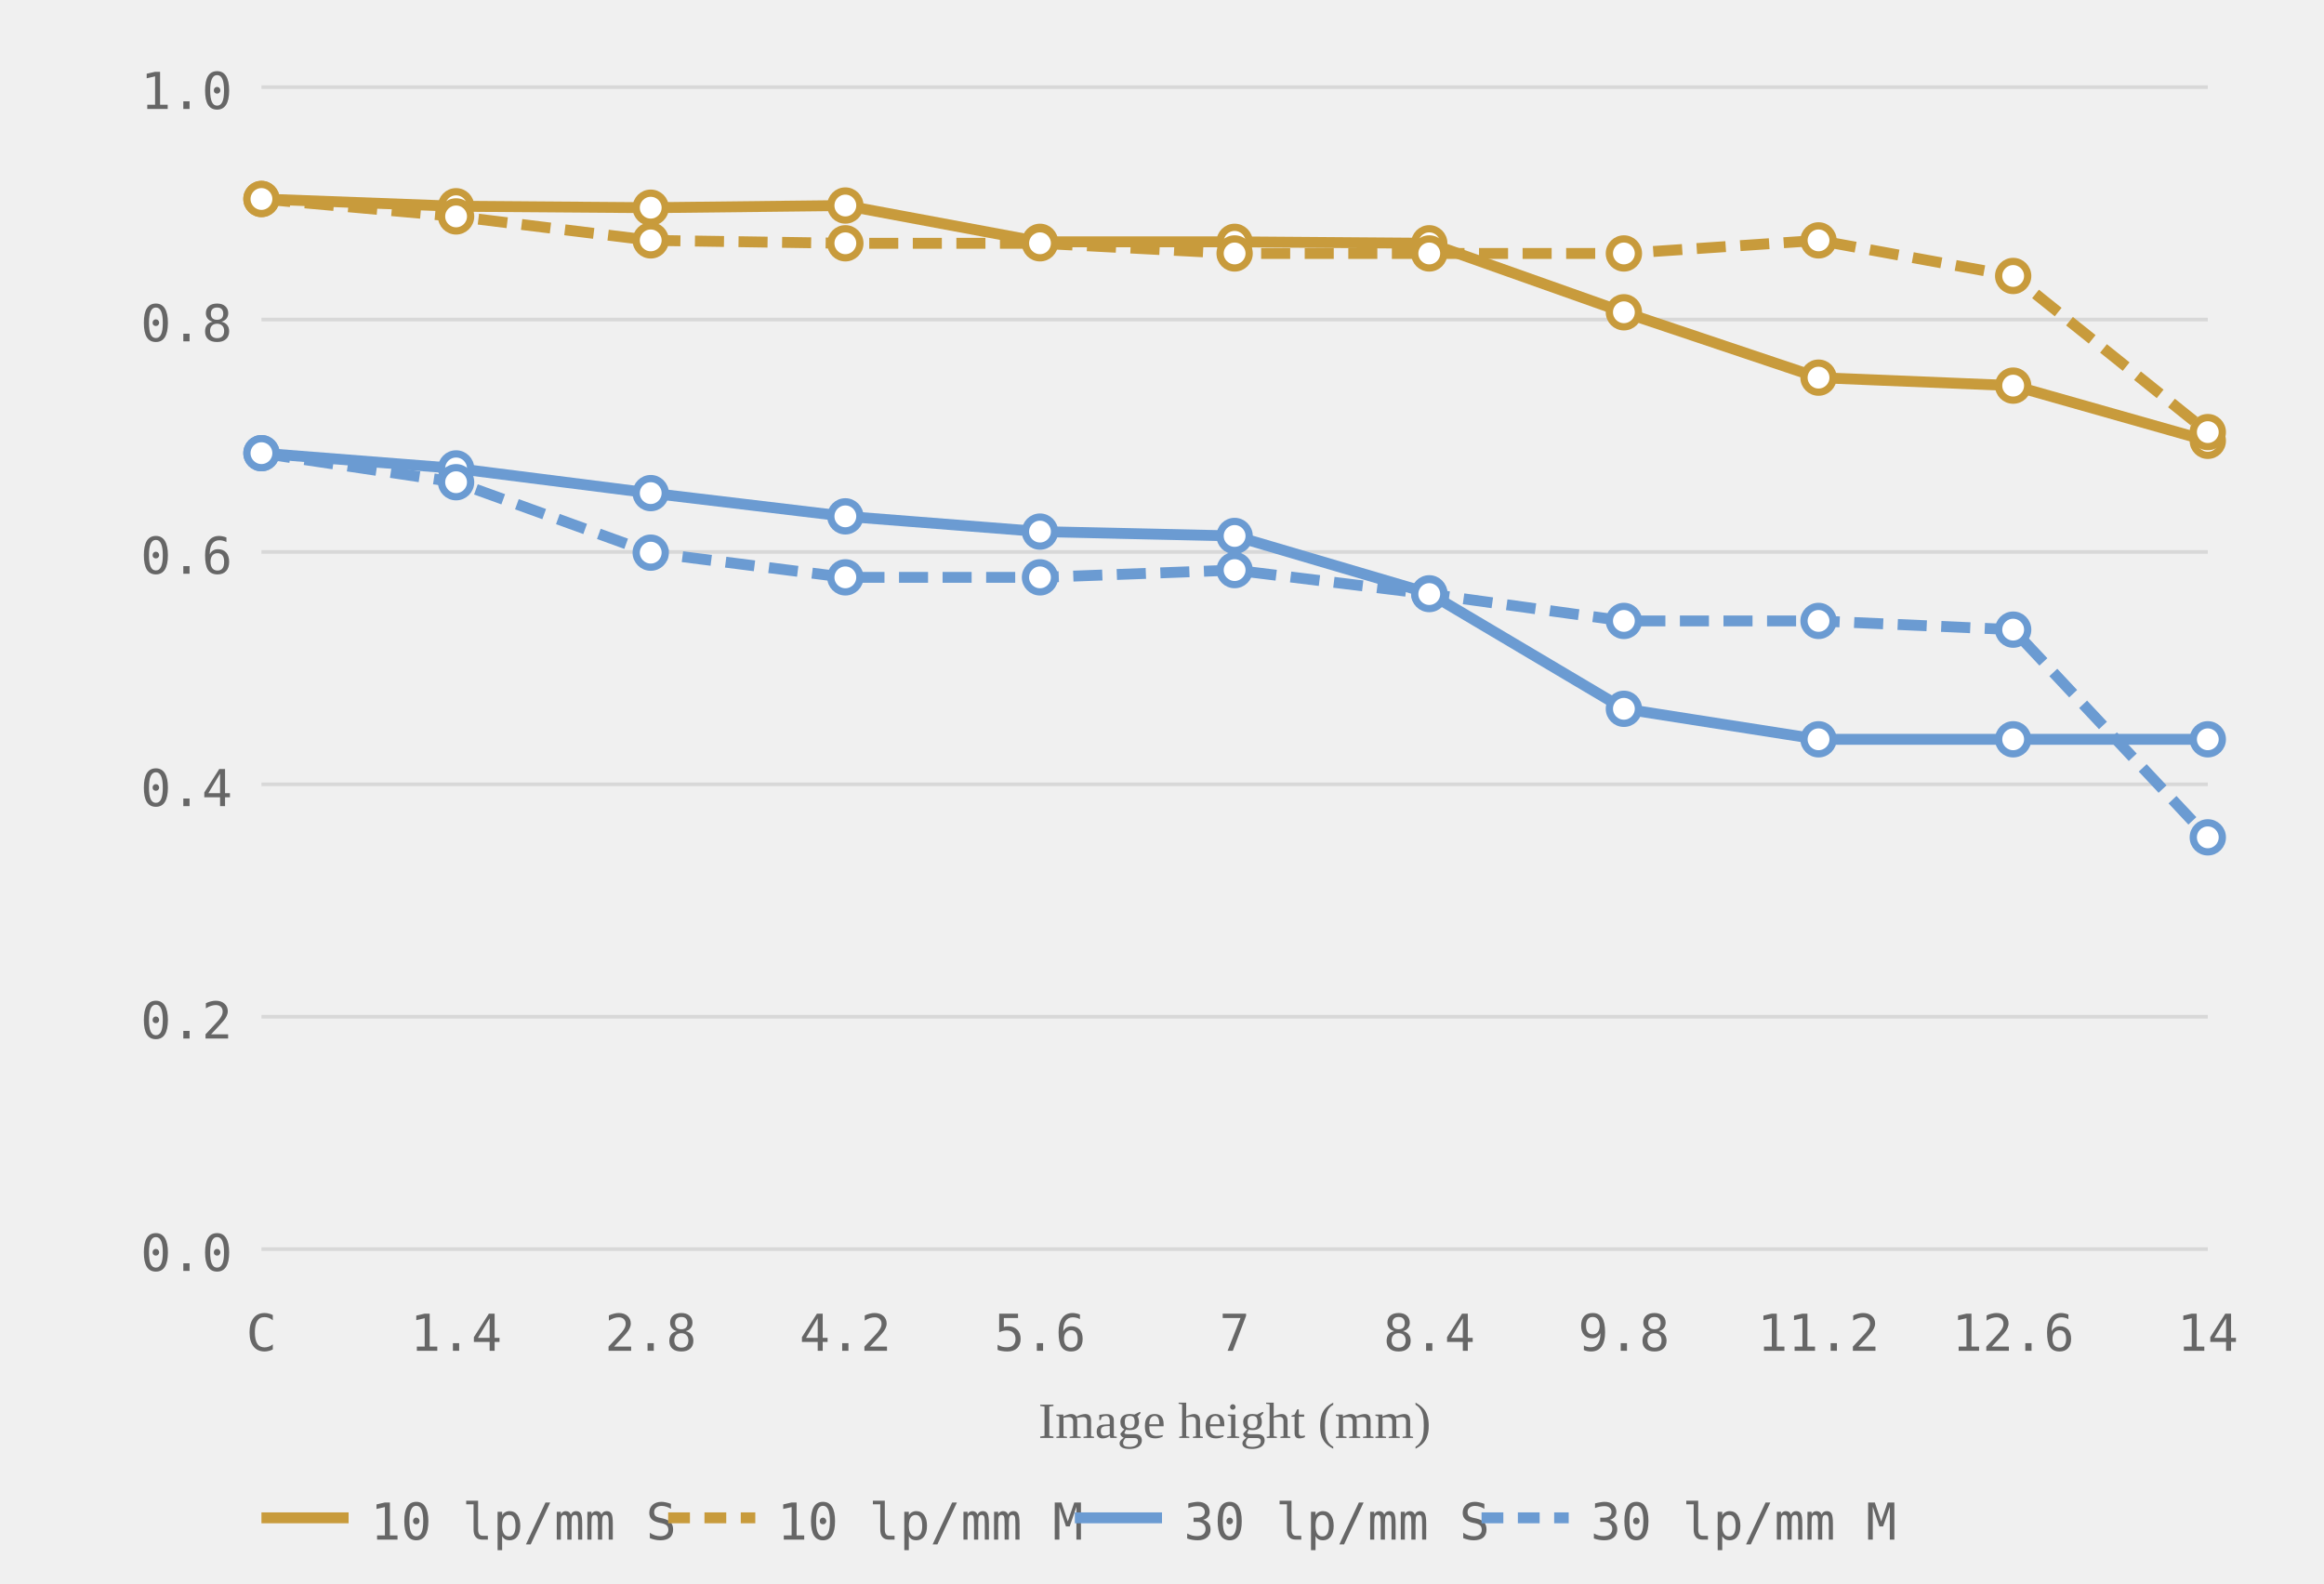
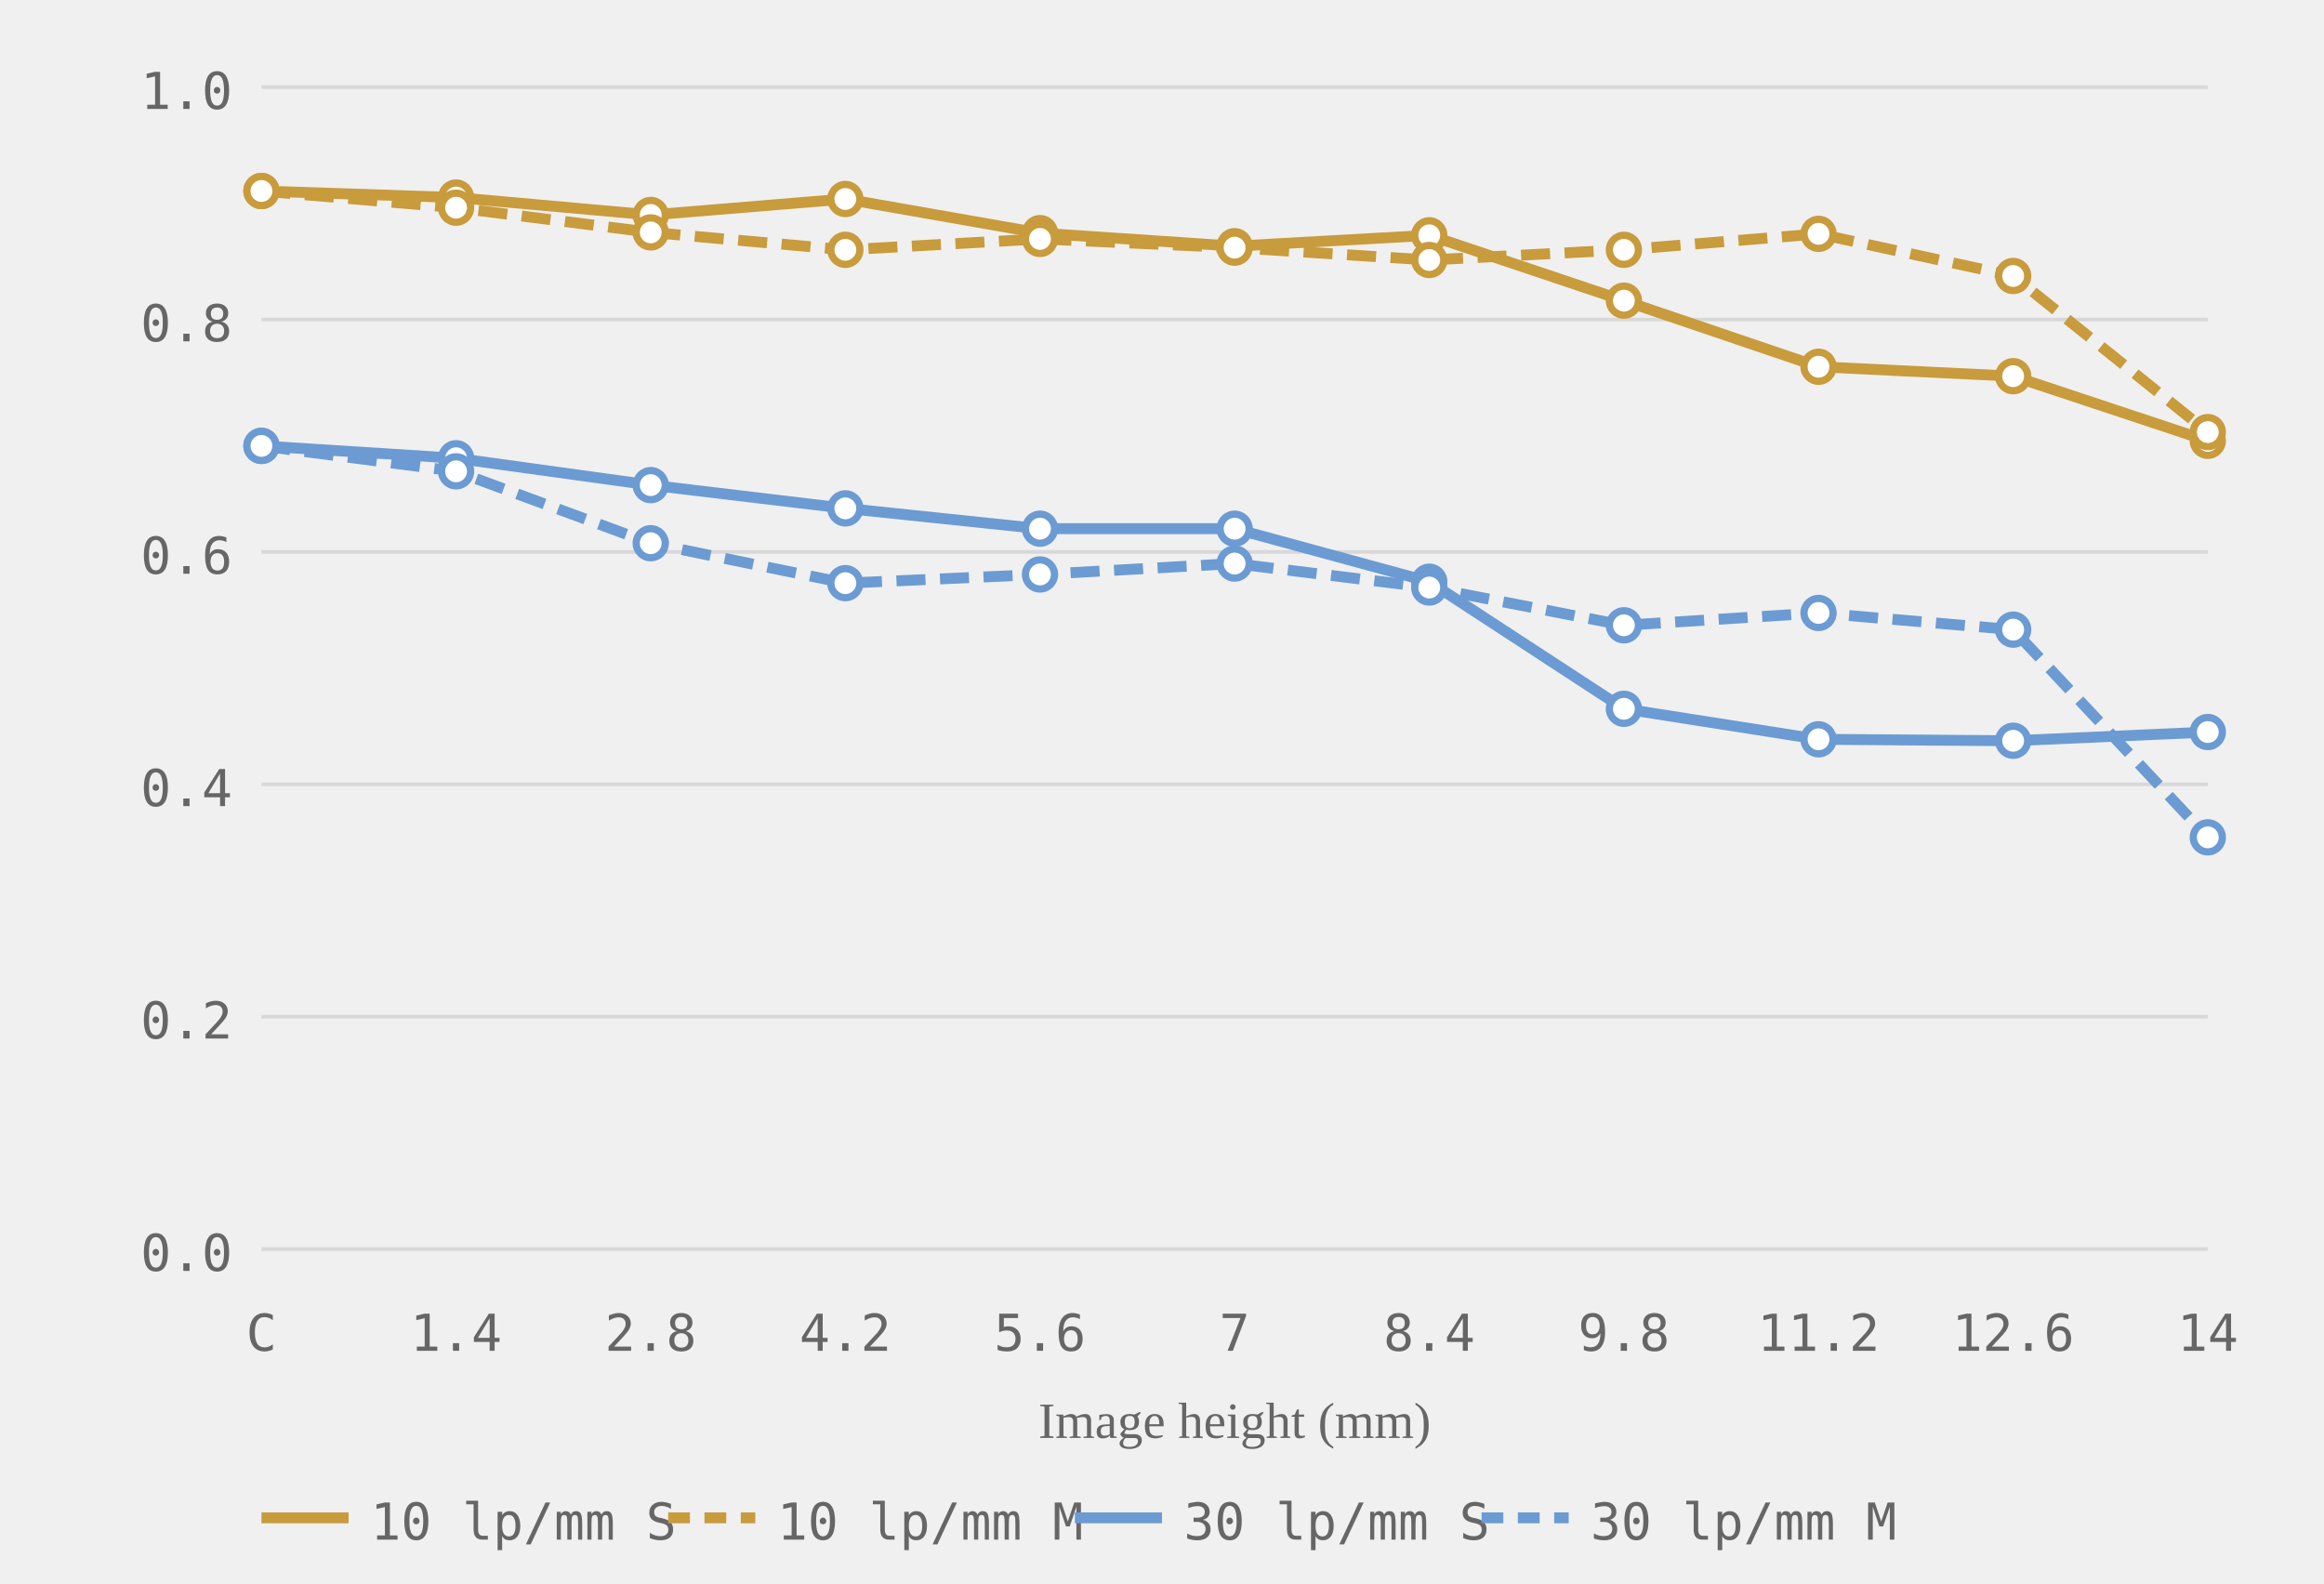
<svg xmlns="http://www.w3.org/2000/svg" viewBox="0 0 320 218" role="img" aria-label="MTF chart, generated from readings">
  <style>.grid-line { stroke: #d8d8d8; stroke-width: 0.5; }.axis-label { font-size: 7px; fill: #666666; font-family: ui-monospace, monospace; }.axis-y { text-anchor: end; }.axis-x { text-anchor: middle; }.axis-title { font-size: 7px; fill: #666666; text-anchor: middle; }.curve { fill: none; stroke-width: 1.5; }.curve-10 { stroke: #c89b3c; }.curve-30 { stroke: #6b9bd2; }.curve-m { stroke-dasharray: 4 2; }.dot { fill: white; stroke-width: 1; }.dot-10 { stroke: #c89b3c; }.dot-30 { stroke: #6b9bd2; }.legend-text { font-size: 7px; fill: #666666; font-family: ui-monospace, monospace; }</style>
  <line class="grid-line" x1="36" y1="172.0" x2="304" y2="172.0" />
  <line class="grid-line" x1="36" y1="140.0" x2="304" y2="140.0" />
  <line class="grid-line" x1="36" y1="108.0" x2="304" y2="108.0" />
  <line class="grid-line" x1="36" y1="76.0" x2="304" y2="76.0" />
  <line class="grid-line" x1="36" y1="44.0" x2="304" y2="44.0" />
  <line class="grid-line" x1="36" y1="12.0" x2="304" y2="12.0" />
  <text class="axis-label axis-y" x="32" y="175.0">0.0</text>
  <text class="axis-label axis-y" x="32" y="143.0">0.2</text>
  <text class="axis-label axis-y" x="32" y="111.0">0.4</text>
  <text class="axis-label axis-y" x="32" y="79.0">0.6</text>
  <text class="axis-label axis-y" x="32" y="47.0">0.8</text>
  <text class="axis-label axis-y" x="32" y="15.0">1.0</text>
  <text class="axis-label axis-x" x="36.0" y="186">C</text>
  <text class="axis-label axis-x" x="62.8" y="186">1.4</text>
  <text class="axis-label axis-x" x="89.6" y="186">2.8</text>
  <text class="axis-label axis-x" x="116.4" y="186">4.2</text>
  <text class="axis-label axis-x" x="143.2" y="186">5.6</text>
  <text class="axis-label axis-x" x="170.0" y="186">7</text>
  <text class="axis-label axis-x" x="196.8" y="186">8.4</text>
  <text class="axis-label axis-x" x="223.6" y="186">9.8</text>
  <text class="axis-label axis-x" x="250.4" y="186">11.2</text>
  <text class="axis-label axis-x" x="277.2" y="186">12.6</text>
  <text class="axis-label axis-x" x="304.0" y="186">14</text>
  <text class="axis-title" x="170.0" y="198">Image height (mm)</text>
-   <polyline class="curve curve-10" points="36.0,27.4 62.8,28.4 89.6,28.6 116.4,28.3 143.2,33.3 170.0,33.3 196.8,33.5 223.6,43.0 250.4,52.0 277.2,53.1 304.0,60.7" />
-   <polyline class="curve curve-10 curve-m" points="36.0,27.4 62.8,29.8 89.6,33.1 116.4,33.5 143.2,33.5 170.0,34.9 196.8,34.9 223.6,34.9 250.4,33.1 277.2,38.0 304.0,59.5" stroke-dasharray="4 2" />
-   <polyline class="curve curve-30" points="36.0,62.4 62.8,64.5 89.6,67.9 116.4,71.1 143.2,73.2 170.0,73.8 196.8,81.7 223.6,97.6 250.4,101.8 277.2,101.8 304.0,101.8" />
-   <polyline class="curve curve-30 curve-m" points="36.0,62.4 62.8,66.4 89.6,76.1 116.4,79.5 143.2,79.5 170.0,78.5 196.8,81.8 223.6,85.5 250.4,85.5 277.2,86.7 304.0,115.3" stroke-dasharray="4 2" />
-   <circle class="dot dot-10" cx="36.0" cy="27.4" r="2" />
-   <circle class="dot dot-10" cx="62.8" cy="28.4" r="2" />
-   <circle class="dot dot-10" cx="89.6" cy="28.6" r="2" />
-   <circle class="dot dot-10" cx="116.4" cy="28.3" r="2" />
-   <circle class="dot dot-10" cx="143.2" cy="33.3" r="2" />
-   <circle class="dot dot-10" cx="170.0" cy="33.3" r="2" />
-   <circle class="dot dot-10" cx="196.8" cy="33.5" r="2" />
-   <circle class="dot dot-10" cx="223.6" cy="43.0" r="2" />
-   <circle class="dot dot-10" cx="250.4" cy="52.0" r="2" />
-   <circle class="dot dot-10" cx="277.2" cy="53.1" r="2" />
+   <polyline class="curve curve-10" points="36.0,26.3 62.8,27.2 89.6,29.6 116.4,27.4 143.2,32.1 170.0,33.9 196.8,32.4 223.6,41.4 250.4,50.5 277.2,51.8 304.0,60.7" />
+   <polyline class="curve curve-10 curve-m" points="36.0,26.3 62.8,28.6 89.6,32.0 116.4,34.4 143.2,32.9 170.0,34.1 196.8,35.8 223.6,34.4 250.4,32.2 277.2,38.0 304.0,59.5" stroke-dasharray="4 2" />
+   <polyline class="curve curve-30" points="36.0,61.4 62.8,63.1 89.6,66.8 116.4,70.0 143.2,72.8 170.0,72.8 196.8,80.1 223.6,97.6 250.4,101.8 277.2,102.0 304.0,100.8" />
+   <polyline class="curve curve-30 curve-m" points="36.0,61.4 62.8,64.9 89.6,74.8 116.4,80.3 143.2,79.1 170.0,77.6 196.8,80.9 223.6,86.1 250.4,84.4 277.2,86.7 304.0,115.3" stroke-dasharray="4 2" />
+   <circle class="dot dot-10" cx="36.0" cy="26.3" r="2" />
+   <circle class="dot dot-10" cx="62.8" cy="27.2" r="2" />
+   <circle class="dot dot-10" cx="89.6" cy="29.6" r="2" />
+   <circle class="dot dot-10" cx="116.4" cy="27.4" r="2" />
+   <circle class="dot dot-10" cx="143.2" cy="32.1" r="2" />
+   <circle class="dot dot-10" cx="170.0" cy="33.9" r="2" />
+   <circle class="dot dot-10" cx="196.8" cy="32.4" r="2" />
+   <circle class="dot dot-10" cx="223.6" cy="41.4" r="2" />
+   <circle class="dot dot-10" cx="250.4" cy="50.5" r="2" />
+   <circle class="dot dot-10" cx="277.2" cy="51.8" r="2" />
  <circle class="dot dot-10" cx="304.0" cy="60.7" r="2" />
-   <circle class="dot dot-10" cx="36.0" cy="27.4" r="2" />
-   <circle class="dot dot-10" cx="62.8" cy="29.8" r="2" />
-   <circle class="dot dot-10" cx="89.6" cy="33.1" r="2" />
-   <circle class="dot dot-10" cx="116.4" cy="33.5" r="2" />
-   <circle class="dot dot-10" cx="143.2" cy="33.5" r="2" />
-   <circle class="dot dot-10" cx="170.0" cy="34.9" r="2" />
-   <circle class="dot dot-10" cx="196.8" cy="34.9" r="2" />
-   <circle class="dot dot-10" cx="223.6" cy="34.9" r="2" />
-   <circle class="dot dot-10" cx="250.4" cy="33.1" r="2" />
+   <circle class="dot dot-10" cx="36.0" cy="26.3" r="2" />
+   <circle class="dot dot-10" cx="62.8" cy="28.6" r="2" />
+   <circle class="dot dot-10" cx="89.6" cy="32.0" r="2" />
+   <circle class="dot dot-10" cx="116.4" cy="34.4" r="2" />
+   <circle class="dot dot-10" cx="143.2" cy="32.9" r="2" />
+   <circle class="dot dot-10" cx="170.0" cy="34.1" r="2" />
+   <circle class="dot dot-10" cx="196.8" cy="35.8" r="2" />
+   <circle class="dot dot-10" cx="223.6" cy="34.4" r="2" />
+   <circle class="dot dot-10" cx="250.4" cy="32.2" r="2" />
  <circle class="dot dot-10" cx="277.2" cy="38.0" r="2" />
  <circle class="dot dot-10" cx="304.0" cy="59.5" r="2" />
-   <circle class="dot dot-30" cx="36.0" cy="62.4" r="2" />
-   <circle class="dot dot-30" cx="62.8" cy="64.5" r="2" />
-   <circle class="dot dot-30" cx="89.6" cy="67.9" r="2" />
-   <circle class="dot dot-30" cx="116.4" cy="71.1" r="2" />
-   <circle class="dot dot-30" cx="143.2" cy="73.2" r="2" />
-   <circle class="dot dot-30" cx="170.0" cy="73.8" r="2" />
-   <circle class="dot dot-30" cx="196.8" cy="81.7" r="2" />
+   <circle class="dot dot-30" cx="36.0" cy="61.4" r="2" />
+   <circle class="dot dot-30" cx="62.8" cy="63.1" r="2" />
+   <circle class="dot dot-30" cx="89.6" cy="66.8" r="2" />
+   <circle class="dot dot-30" cx="116.4" cy="70.0" r="2" />
+   <circle class="dot dot-30" cx="143.2" cy="72.8" r="2" />
+   <circle class="dot dot-30" cx="170.0" cy="72.8" r="2" />
+   <circle class="dot dot-30" cx="196.8" cy="80.1" r="2" />
  <circle class="dot dot-30" cx="223.6" cy="97.6" r="2" />
  <circle class="dot dot-30" cx="250.4" cy="101.8" r="2" />
-   <circle class="dot dot-30" cx="277.2" cy="101.8" r="2" />
-   <circle class="dot dot-30" cx="304.0" cy="101.8" r="2" />
-   <circle class="dot dot-30" cx="36.0" cy="62.4" r="2" />
-   <circle class="dot dot-30" cx="62.8" cy="66.4" r="2" />
-   <circle class="dot dot-30" cx="89.6" cy="76.1" r="2" />
-   <circle class="dot dot-30" cx="116.4" cy="79.5" r="2" />
-   <circle class="dot dot-30" cx="143.2" cy="79.5" r="2" />
-   <circle class="dot dot-30" cx="170.0" cy="78.5" r="2" />
-   <circle class="dot dot-30" cx="196.8" cy="81.8" r="2" />
-   <circle class="dot dot-30" cx="223.6" cy="85.5" r="2" />
-   <circle class="dot dot-30" cx="250.4" cy="85.5" r="2" />
+   <circle class="dot dot-30" cx="277.2" cy="102.0" r="2" />
+   <circle class="dot dot-30" cx="304.0" cy="100.8" r="2" />
+   <circle class="dot dot-30" cx="36.0" cy="61.4" r="2" />
+   <circle class="dot dot-30" cx="62.8" cy="64.9" r="2" />
+   <circle class="dot dot-30" cx="89.6" cy="74.8" r="2" />
+   <circle class="dot dot-30" cx="116.4" cy="80.3" r="2" />
+   <circle class="dot dot-30" cx="143.2" cy="79.1" r="2" />
+   <circle class="dot dot-30" cx="170.0" cy="77.6" r="2" />
+   <circle class="dot dot-30" cx="196.8" cy="80.9" r="2" />
+   <circle class="dot dot-30" cx="223.6" cy="86.1" r="2" />
+   <circle class="dot dot-30" cx="250.4" cy="84.4" r="2" />
  <circle class="dot dot-30" cx="277.2" cy="86.7" r="2" />
  <circle class="dot dot-30" cx="304.0" cy="115.3" r="2" />
  <line x1="36" y1="209" x2="48" y2="209" stroke="#c89b3c" stroke-width="1.5" />
  <text class="legend-text" x="51" y="212">10 lp/mm S</text>
  <line x1="92" y1="209" x2="104" y2="209" stroke="#c89b3c" stroke-width="1.5" stroke-dasharray="3 2" />
  <text class="legend-text" x="107" y="212">10 lp/mm M</text>
  <line x1="148" y1="209" x2="160" y2="209" stroke="#6b9bd2" stroke-width="1.5" />
  <text class="legend-text" x="163" y="212">30 lp/mm S</text>
  <line x1="204" y1="209" x2="216" y2="209" stroke="#6b9bd2" stroke-width="1.5" stroke-dasharray="3 2" />
  <text class="legend-text" x="219" y="212">30 lp/mm M</text>
</svg>
